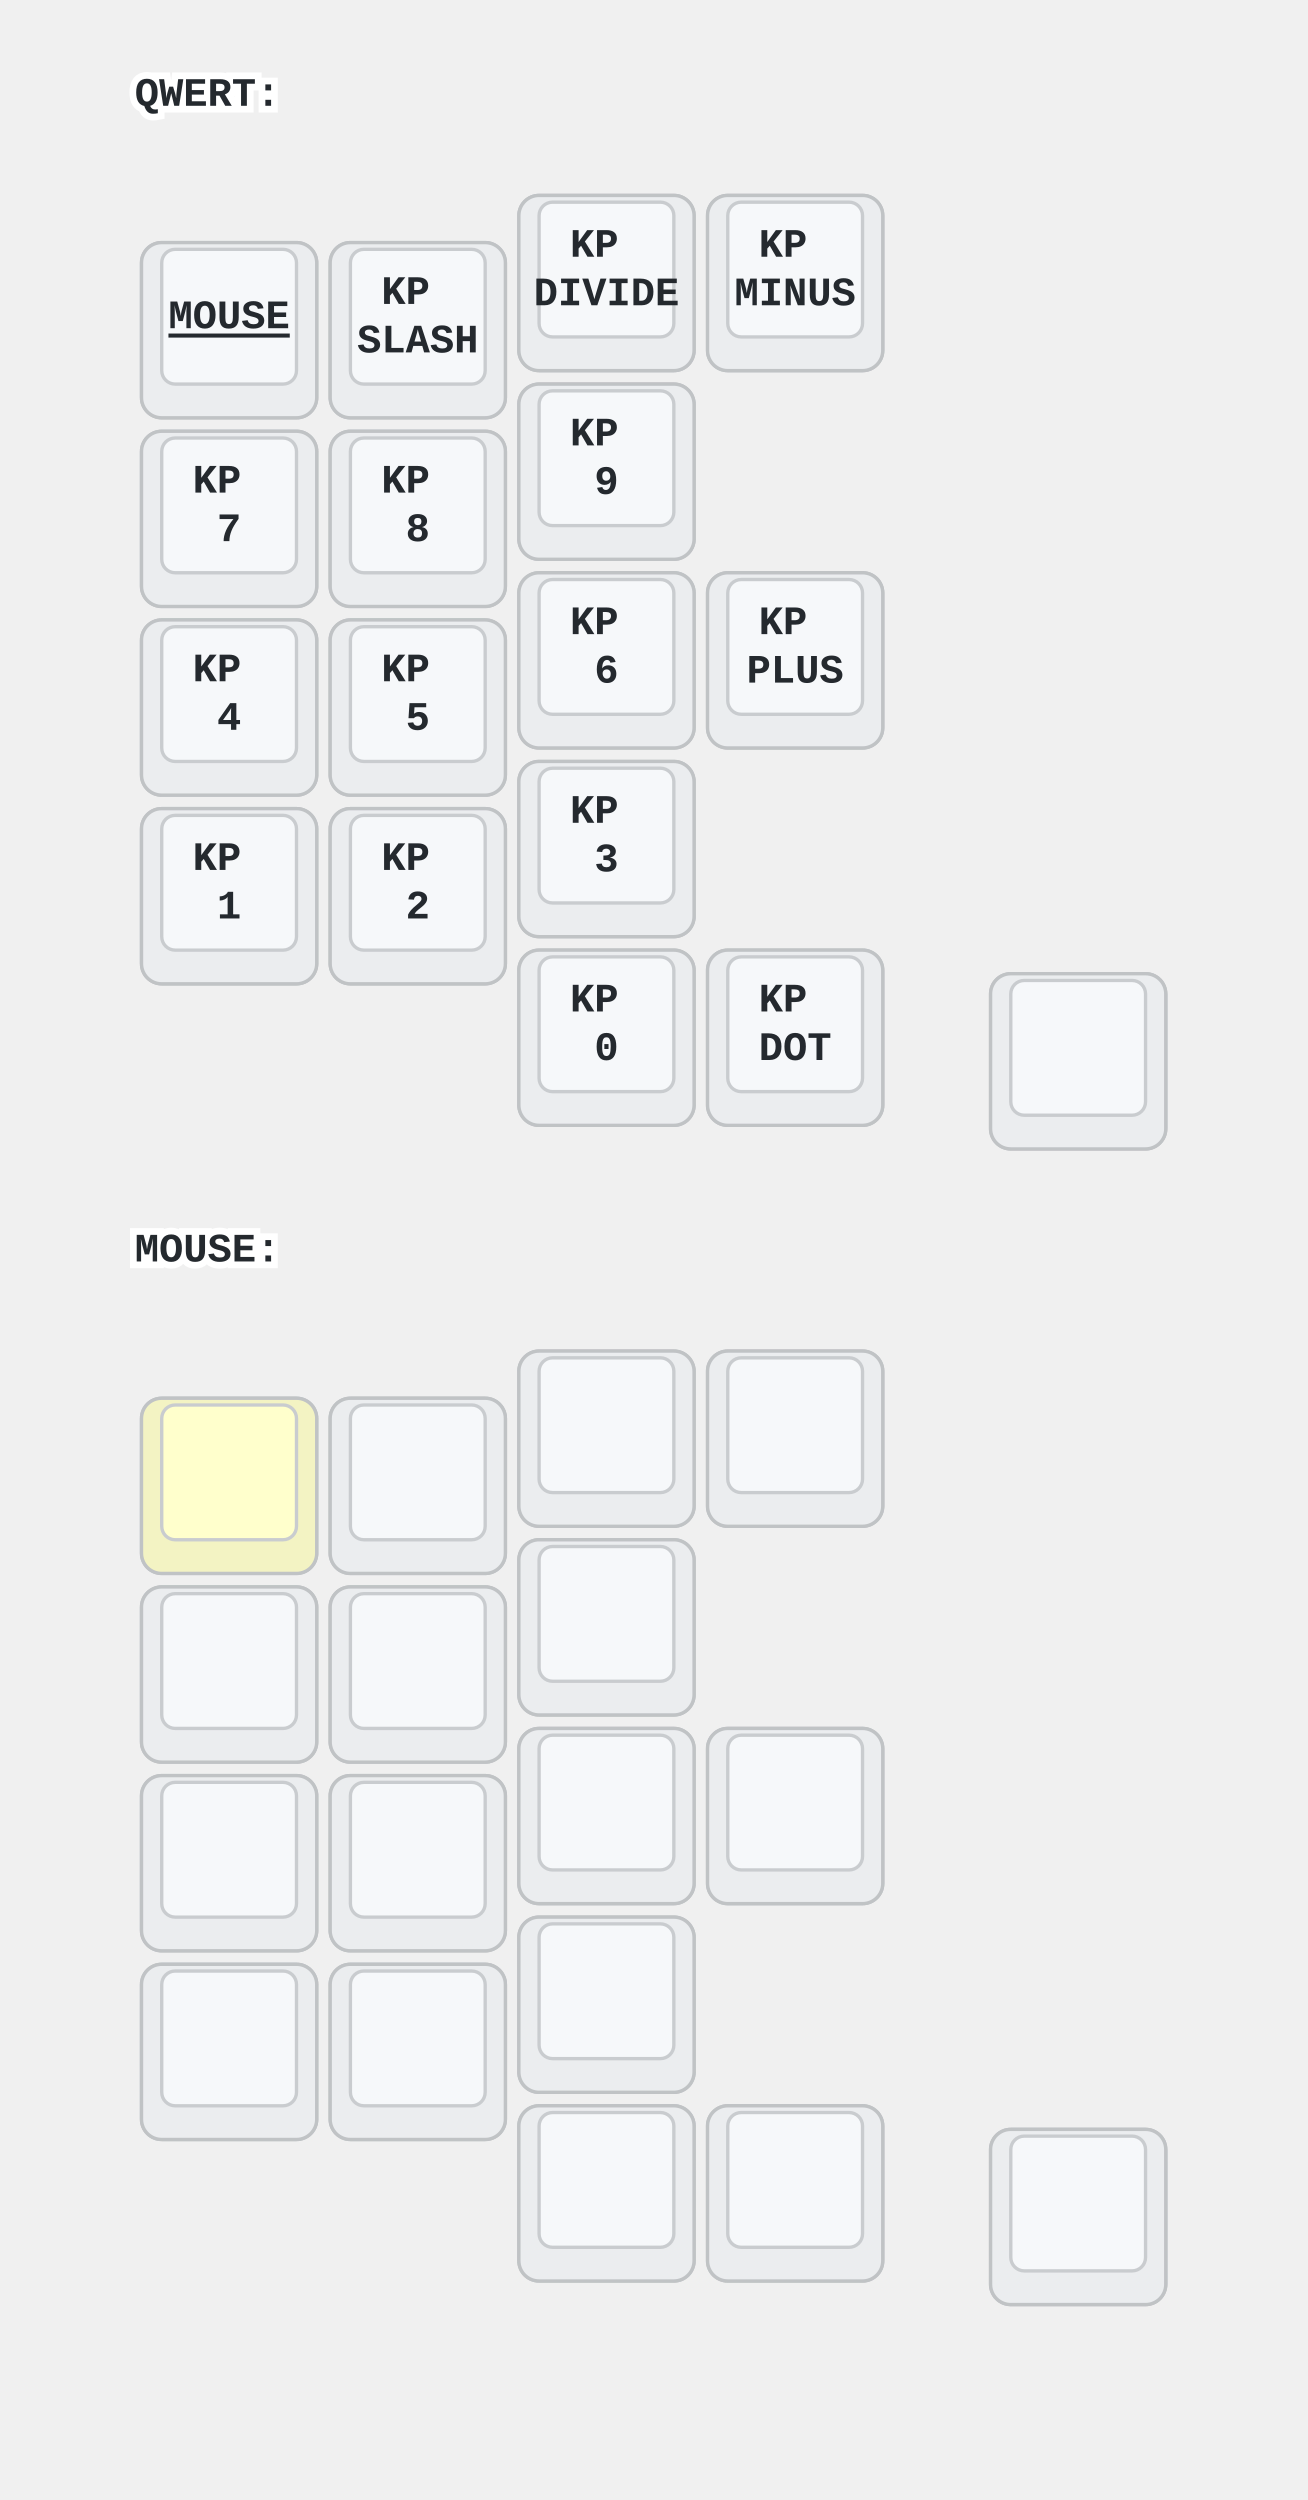
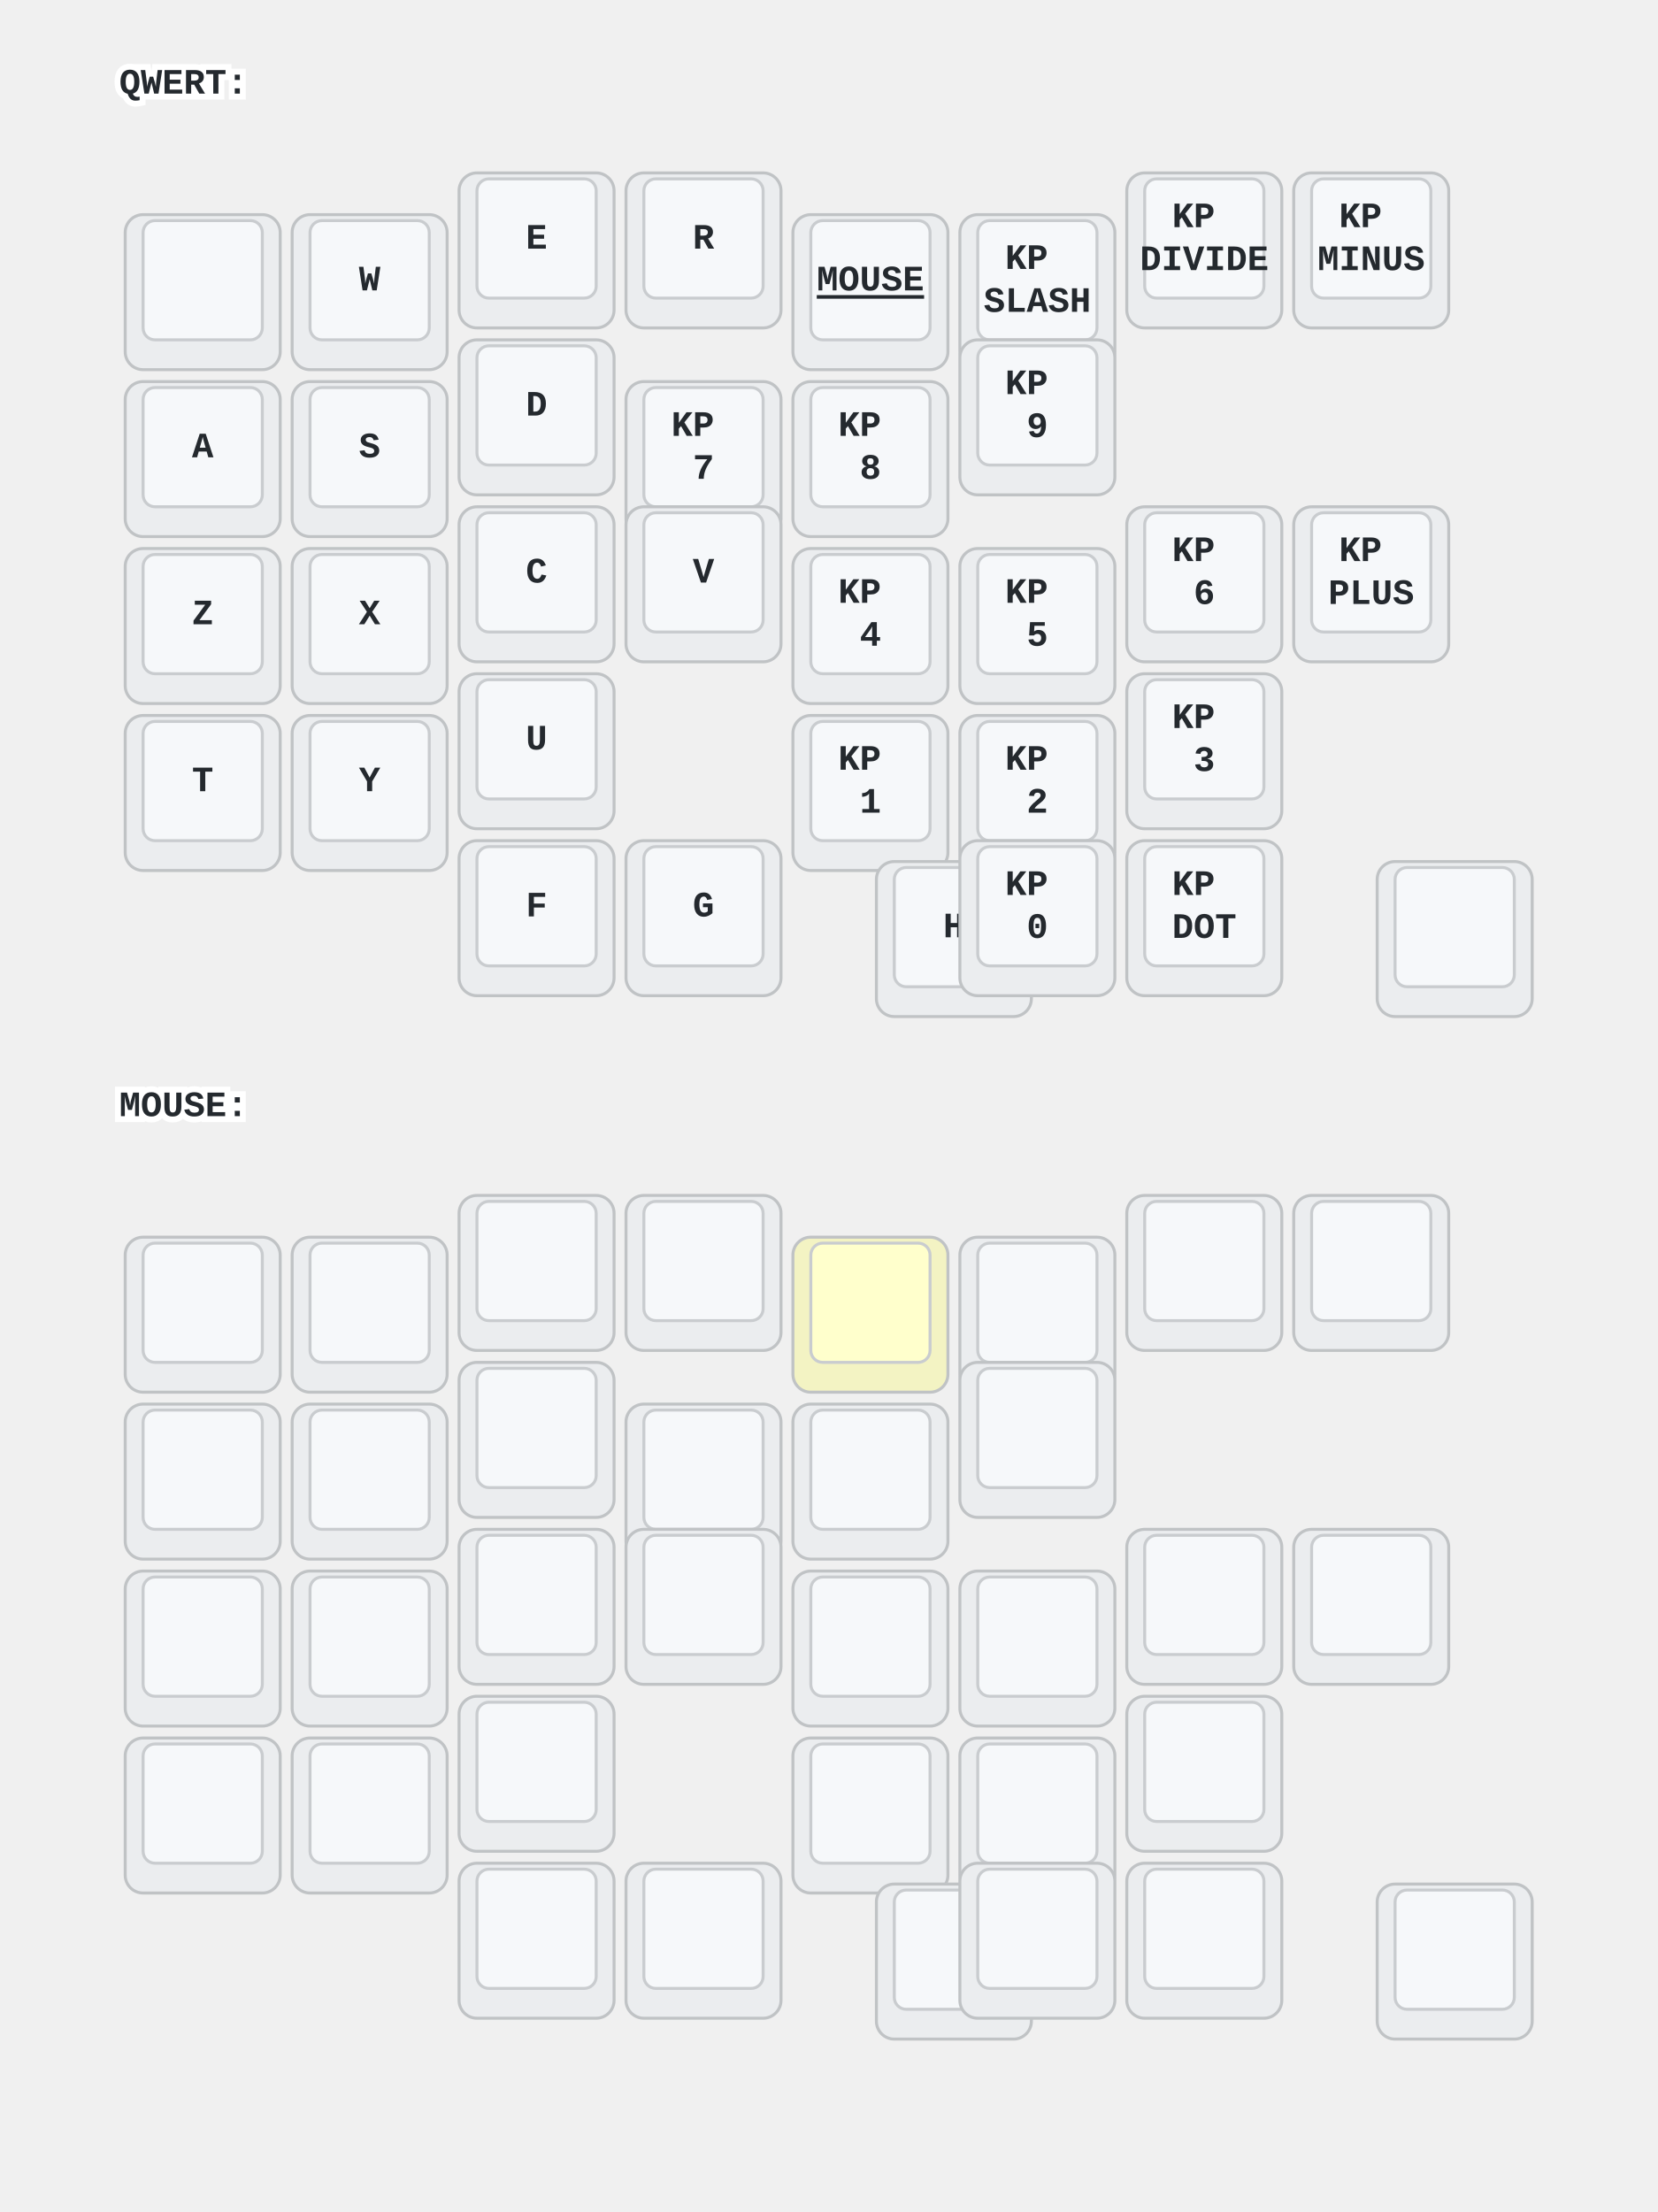
- <svg xmlns="http://www.w3.org/2000/svg" xmlns:xlink="http://www.w3.org/1999/xlink" width="388" height="742" viewBox="0 0 388 742" class="keymap">
+ <svg xmlns="http://www.w3.org/2000/svg" xmlns:xlink="http://www.w3.org/1999/xlink" width="556" height="742" viewBox="0 0 556 742" class="keymap">
  <defs>/* start glyphs */
<svg id="mdi:arrow-down-bold">
      <svg id="mdi-arrow-down-bold" viewBox="0 0 24 24">
        <path d="M9,4H15V12H19.84L12,19.84L4.16,12H9V4Z" />
      </svg>
    </svg>
    <svg id="mdi:arrow-left-bold">
      <svg id="mdi-arrow-left-bold" viewBox="0 0 24 24">
        <path d="M20,9V15H12V19.84L4.16,12L12,4.16V9H20Z" />
      </svg>
    </svg>
    <svg id="mdi:arrow-right-bold">
      <svg id="mdi-arrow-right-bold" viewBox="0 0 24 24">
        <path d="M4,15V9H12V4.16L19.84,12L12,19.84V15H4Z" />
      </svg>
    </svg>
    <svg id="mdi:arrow-up-bold">
      <svg id="mdi-arrow-up-bold" viewBox="0 0 24 24">
        <path d="M15,20H9V12H4.16L12,4.16L19.84,12H15V20Z" />
      </svg>
    </svg>
    <svg id="mdi:bluetooth-off">
      <svg id="mdi-bluetooth-off" viewBox="0 0 24 24">
        <path d="M13,5.83L14.88,7.71L13.28,9.31L14.69,10.72L17.71,7.7L12,2H11V7.03L13,9.03M5.41,4L4,5.41L10.59,12L5,17.59L6.41,19L11,14.41V22H12L16.29,17.71L18.59,20L20,18.59M13,18.17V14.41L14.88,16.29" />
      </svg>
    </svg>
    <svg id="mdi:keyboard-return">
      <svg id="mdi-keyboard-return" viewBox="0 0 24 24">
        <path d="M19,7V11H5.83L9.41,7.41L8,6L2,12L8,18L9.41,16.58L5.83,13H21V7H19Z" />
      </svg>
    </svg>
    <svg id="mdi:transfer">
      <svg id="mdi-transfer" viewBox="0 0 24 24">
        <path d="M8 4A2 2 0 0 0 6 6V10H8V6H16V9H13.5L17 12.5L20.5 9H18V6A2 2 0 0 0 16 4H8M3 12V14H11V12H3M3 15V17H11V15H3M13 15V17H21V15H13M3 18V20H11V18H3M13 18V20H21V18H13Z" />
      </svg>
    </svg>
  </defs>/* end glyphs */
<style>/* inherit to force styles through use tags */
svg path {
    fill: inherit;
}

/* font and background color specifications */
svg.keymap {
    font-family: SFMono-Regular,Consolas,Liberation Mono,Menlo,monospace;
    font-size: 14px;
    font-kerning: normal;
    text-rendering: optimizeLegibility;
    fill: #24292e;
}

/* default key styling */
rect.key {
    fill: #f6f8fa;
}

rect.key, rect.combo {
    stroke: #c9cccf;
    stroke-width: 1;
}

/* default key side styling, only used is draw_key_sides is set */
rect.side {
    filter: brightness(90%);
}

/* color accent for combo boxes */
rect.combo, rect.combo-separate {
    fill: #cdf;
}

/* color accent for held keys */
rect.held, rect.combo.held {
    fill: #fdd;
}

/* color accent for ghost (optional) keys */
rect.ghost, rect.combo.ghost {
    stroke-dasharray: 4, 4;
    stroke-width: 2;
}

text {
    text-anchor: middle;
    dominant-baseline: middle;
}

/* styling for layer labels */
text.label {
    font-weight: bold;
    text-anchor: start;
    stroke: white;
    stroke-width: 4;
    paint-order: stroke;
}

/* styling for optional footer */
text.footer {
    text-anchor: end;
    dominant-baseline: auto;
    stroke: white;
    stroke-width: 4;
    paint-order: stroke;
}

/* styling for combo tap, and key hold/shifted label text */
text.combo, text.hold, text.shifted {
    font-size: 11px;
}

text.hold {
    text-anchor: middle;
    dominant-baseline: auto;
}

text.shifted {
    text-anchor: middle;
    dominant-baseline: hanging;
}

text.layer-activator {
    text-decoration: underline;
}

/* styling for hold/shifted label text in combo box */
text.combo.hold, text.combo.shifted {
    font-size: 8px;
}

/* lighter symbol for transparent keys */
text.trans {
    fill: #7b7e81;
}

/* styling for combo dendrons */
path.combo {
    stroke-width: 1;
    stroke: gray;
    fill: none;
}

/* Start Tabler Icons Cleanup */
/* cannot use height/width with glyphs */
.icon-tabler &gt; path {
    fill: inherit;
    stroke: inherit;
    stroke-width: 2;
}
/* hide tabler's default box */
.icon-tabler &gt; path[stroke="none"][fill="none"] {
    visibility: hidden;
}
/* End Tabler Icons Cleanup */

/* For default sytles, see https://github.com/caksoylar/keymap-drawer/blob/main/keymap_drawer/config.py#L85 */

svg.keymap {
  font-family: Ubuntu Mono, Inconsolata, Consolas, Liberation Mono, Menlo, monospace;
  font-size: 12px;
  font-weight: bold;
  text-rendering: optimizeLegibility;
}

/* Color accent for held keys */
rect.held, rect.combo.held {
    fill: #ffc;
}

/* Technique borrowed and extended from https://github.com/englmaxi/zmk-config/blob/master/keymap-drawer/config.yaml */
.sym_sub_text.tap {
  translate: -5px 2px;
  font-size: 20px;
}
.sym_sub_text.shifted {
  translate: 10px 13px;
  font-size: 10px;
  opacity: 1.0;
}
.combo.sym_sub_text.tap {
  translate: -1px 1px;
}
.combo.sym_sub_text.shifted {
  translate: 7px 5px;
  font-size: 10px;
  opacity: 1.0;
}

/* Toggle */
.toggle.shifted {
  translate: -10px 12px;
}

.toggle.hold {
  translate: 13px -23px;
}

/* Variant for tap-dances */
.tap_dance.tap {
  translate: -7px 0px;
  font-size: 12px;
}
.tap_dance.shifted {
  translate: 7px 17px;
  font-size: 12px;
  opacity: 1.0;
}

/* Variant for symbol next to symbol */
.sym_by_sym.tap {
  translate: -6px 0px;
}
.sym_by_sym.shifted {
  translate: 10px 12px;
  opacity: 1.0;
}

.combo.sym_by_sym.tap {
  translate: -35px 0px;
}
.combo.sym_by_sym.shifted {
  translate: 35px 20px;
  opacity: 1.0;
}

.combo.sym_by_sym.hold {
  visibility: hidden;
}

/* hide hold box for combo sym_by_sym */
.combo.sym_by_sym.hold &gt; path[stroke="none"][fill="none"] {
  visibility: hidden;
}
</style>
  <g transform="translate(40, 0)" class="layer-QWERT">
    <text x="0" y="28" class="label" id="QWERT">QWERT:</text>
    <g transform="translate(0, 56)">
      <g transform="translate(28, 42)" class="key keypos-0">
        <rect rx="6" ry="6" x="-26" y="-26" width="52" height="52" class="key side" />
        <rect rx="4" ry="4" x="-20" y="-24" width="40" height="40" class="key" />
        <use href="#mdi:bluetooth-off" xlink:href="#mdi:bluetooth-off" x="-9" y="-13" height="18" width="18.0" class="key tap glyph mdi:bluetooth-off" />
      </g>
      <g transform="translate(84, 42)" class="key keypos-1">
        <rect rx="6" ry="6" x="-26" y="-26" width="52" height="52" class="key side" />
        <rect rx="4" ry="4" x="-20" y="-24" width="40" height="40" class="key" />
        <text x="0" y="-4" class="key tap">W</text>
      </g>
      <g transform="translate(140, 28)" class="key keypos-2">
        <rect rx="6" ry="6" x="-26" y="-26" width="52" height="52" class="key side" />
        <rect rx="4" ry="4" x="-20" y="-24" width="40" height="40" class="key" />
        <text x="0" y="-4" class="key tap">E</text>
      </g>
      <g transform="translate(196, 28)" class="key keypos-3">
        <rect rx="6" ry="6" x="-26" y="-26" width="52" height="52" class="key side" />
        <rect rx="4" ry="4" x="-20" y="-24" width="40" height="40" class="key" />
        <text x="0" y="-4" class="key tap">R</text>
      </g>
-       <g transform="translate(28, 42)" class="key keypos-4">
+       <g transform="translate(252, 42)" class="key keypos-4">
        <rect rx="6" ry="6" x="-26" y="-26" width="52" height="52" class="key side" />
        <rect rx="4" ry="4" x="-20" y="-24" width="40" height="40" class="key" />
        <a href="#MOUSE">
          <text x="0" y="-4" class="key tap layer-activator">MOUSE</text>
        </a>
      </g>
-       <g transform="translate(84, 42)" class="key keypos-5">
+       <g transform="translate(308, 42)" class="key keypos-5">
        <rect rx="6" ry="6" x="-26" y="-26" width="52" height="52" class="key side" />
        <rect rx="4" ry="4" x="-20" y="-24" width="40" height="40" class="key" />
        <text x="0" y="-4" class="key tap">
          <tspan x="0" dy="-0.6em">KP</tspan>
          <tspan x="0" dy="1.2em">SLASH</tspan>
        </text>
      </g>
-       <g transform="translate(140, 28)" class="key keypos-6">
+       <g transform="translate(364, 28)" class="key keypos-6">
        <rect rx="6" ry="6" x="-26" y="-26" width="52" height="52" class="key side" />
        <rect rx="4" ry="4" x="-20" y="-24" width="40" height="40" class="key" />
        <text x="0" y="-4" class="key tap">
          <tspan x="0" dy="-0.6em">KP</tspan>
          <tspan x="0" dy="1.2em">DIVIDE</tspan>
        </text>
      </g>
-       <g transform="translate(196, 28)" class="key keypos-7">
+       <g transform="translate(420, 28)" class="key keypos-7">
        <rect rx="6" ry="6" x="-26" y="-26" width="52" height="52" class="key side" />
        <rect rx="4" ry="4" x="-20" y="-24" width="40" height="40" class="key" />
        <text x="0" y="-4" class="key tap">
          <tspan x="0" dy="-0.6em">KP</tspan>
          <tspan x="0" dy="1.2em">MINUS</tspan>
        </text>
      </g>
      <g transform="translate(28, 98)" class="key keypos-8">
        <rect rx="6" ry="6" x="-26" y="-26" width="52" height="52" class="key side" />
        <rect rx="4" ry="4" x="-20" y="-24" width="40" height="40" class="key" />
        <text x="0" y="-4" class="key tap">A</text>
      </g>
      <g transform="translate(84, 98)" class="key keypos-9">
        <rect rx="6" ry="6" x="-26" y="-26" width="52" height="52" class="key side" />
        <rect rx="4" ry="4" x="-20" y="-24" width="40" height="40" class="key" />
        <text x="0" y="-4" class="key tap">S</text>
      </g>
      <g transform="translate(140, 84)" class="key keypos-10">
        <rect rx="6" ry="6" x="-26" y="-26" width="52" height="52" class="key side" />
        <rect rx="4" ry="4" x="-20" y="-24" width="40" height="40" class="key" />
        <text x="0" y="-4" class="key tap">D</text>
      </g>
-       <g transform="translate(28, 98)" class="key keypos-11">
+       <g transform="translate(196, 98)" class="key keypos-11">
        <rect rx="6" ry="6" x="-26" y="-26" width="52" height="52" class="key side" />
        <rect rx="4" ry="4" x="-20" y="-24" width="40" height="40" class="key" />
        <text x="0" y="-4" class="key tap">
          <tspan x="0" dy="-0.6em">KP</tspan>
          <tspan x="0" dy="1.2em">7</tspan>
        </text>
      </g>
-       <g transform="translate(84, 98)" class="key keypos-12">
+       <g transform="translate(252, 98)" class="key keypos-12">
        <rect rx="6" ry="6" x="-26" y="-26" width="52" height="52" class="key side" />
        <rect rx="4" ry="4" x="-20" y="-24" width="40" height="40" class="key" />
        <text x="0" y="-4" class="key tap">
          <tspan x="0" dy="-0.6em">KP</tspan>
          <tspan x="0" dy="1.2em">8</tspan>
        </text>
      </g>
-       <g transform="translate(140, 84)" class="key keypos-13">
+       <g transform="translate(308, 84)" class="key keypos-13">
        <rect rx="6" ry="6" x="-26" y="-26" width="52" height="52" class="key side" />
        <rect rx="4" ry="4" x="-20" y="-24" width="40" height="40" class="key" />
        <text x="0" y="-4" class="key tap">
          <tspan x="0" dy="-0.6em">KP</tspan>
          <tspan x="0" dy="1.2em">9</tspan>
        </text>
      </g>
      <g transform="translate(28, 154)" class="key keypos-14">
        <rect rx="6" ry="6" x="-26" y="-26" width="52" height="52" class="key side" />
        <rect rx="4" ry="4" x="-20" y="-24" width="40" height="40" class="key" />
        <text x="0" y="-4" class="key tap">Z</text>
      </g>
      <g transform="translate(84, 154)" class="key keypos-15">
        <rect rx="6" ry="6" x="-26" y="-26" width="52" height="52" class="key side" />
        <rect rx="4" ry="4" x="-20" y="-24" width="40" height="40" class="key" />
        <text x="0" y="-4" class="key tap">X</text>
      </g>
      <g transform="translate(140, 140)" class="key keypos-16">
        <rect rx="6" ry="6" x="-26" y="-26" width="52" height="52" class="key side" />
        <rect rx="4" ry="4" x="-20" y="-24" width="40" height="40" class="key" />
        <text x="0" y="-4" class="key tap">C</text>
      </g>
      <g transform="translate(196, 140)" class="key keypos-17">
        <rect rx="6" ry="6" x="-26" y="-26" width="52" height="52" class="key side" />
        <rect rx="4" ry="4" x="-20" y="-24" width="40" height="40" class="key" />
        <text x="0" y="-4" class="key tap">V</text>
      </g>
-       <g transform="translate(28, 154)" class="key keypos-18">
+       <g transform="translate(252, 154)" class="key keypos-18">
        <rect rx="6" ry="6" x="-26" y="-26" width="52" height="52" class="key side" />
        <rect rx="4" ry="4" x="-20" y="-24" width="40" height="40" class="key" />
        <text x="0" y="-4" class="key tap">
          <tspan x="0" dy="-0.6em">KP</tspan>
          <tspan x="0" dy="1.2em">4</tspan>
        </text>
      </g>
-       <g transform="translate(84, 154)" class="key keypos-19">
+       <g transform="translate(308, 154)" class="key keypos-19">
        <rect rx="6" ry="6" x="-26" y="-26" width="52" height="52" class="key side" />
        <rect rx="4" ry="4" x="-20" y="-24" width="40" height="40" class="key" />
        <text x="0" y="-4" class="key tap">
          <tspan x="0" dy="-0.6em">KP</tspan>
          <tspan x="0" dy="1.2em">5</tspan>
        </text>
      </g>
-       <g transform="translate(140, 140)" class="key keypos-20">
+       <g transform="translate(364, 140)" class="key keypos-20">
        <rect rx="6" ry="6" x="-26" y="-26" width="52" height="52" class="key side" />
        <rect rx="4" ry="4" x="-20" y="-24" width="40" height="40" class="key" />
        <text x="0" y="-4" class="key tap">
          <tspan x="0" dy="-0.6em">KP</tspan>
          <tspan x="0" dy="1.2em">6</tspan>
        </text>
      </g>
-       <g transform="translate(196, 140)" class="key keypos-21">
+       <g transform="translate(420, 140)" class="key keypos-21">
        <rect rx="6" ry="6" x="-26" y="-26" width="52" height="52" class="key side" />
        <rect rx="4" ry="4" x="-20" y="-24" width="40" height="40" class="key" />
        <text x="0" y="-4" class="key tap">
          <tspan x="0" dy="-0.6em">KP</tspan>
          <tspan x="0" dy="1.2em">PLUS</tspan>
        </text>
      </g>
      <g transform="translate(28, 210)" class="key keypos-22">
        <rect rx="6" ry="6" x="-26" y="-26" width="52" height="52" class="key side" />
        <rect rx="4" ry="4" x="-20" y="-24" width="40" height="40" class="key" />
        <text x="0" y="-4" class="key tap">T</text>
      </g>
      <g transform="translate(84, 210)" class="key keypos-23">
        <rect rx="6" ry="6" x="-26" y="-26" width="52" height="52" class="key side" />
        <rect rx="4" ry="4" x="-20" y="-24" width="40" height="40" class="key" />
        <text x="0" y="-4" class="key tap">Y</text>
      </g>
      <g transform="translate(140, 196)" class="key keypos-24">
        <rect rx="6" ry="6" x="-26" y="-26" width="52" height="52" class="key side" />
        <rect rx="4" ry="4" x="-20" y="-24" width="40" height="40" class="key" />
        <text x="0" y="-4" class="key tap">U</text>
      </g>
-       <g transform="translate(28, 210)" class="key keypos-25">
+       <g transform="translate(252, 210)" class="key keypos-25">
        <rect rx="6" ry="6" x="-26" y="-26" width="52" height="52" class="key side" />
        <rect rx="4" ry="4" x="-20" y="-24" width="40" height="40" class="key" />
        <text x="0" y="-4" class="key tap">
          <tspan x="0" dy="-0.6em">KP</tspan>
          <tspan x="0" dy="1.2em">1</tspan>
        </text>
      </g>
-       <g transform="translate(84, 210)" class="key keypos-26">
+       <g transform="translate(308, 210)" class="key keypos-26">
        <rect rx="6" ry="6" x="-26" y="-26" width="52" height="52" class="key side" />
        <rect rx="4" ry="4" x="-20" y="-24" width="40" height="40" class="key" />
        <text x="0" y="-4" class="key tap">
          <tspan x="0" dy="-0.6em">KP</tspan>
          <tspan x="0" dy="1.2em">2</tspan>
        </text>
      </g>
-       <g transform="translate(140, 196)" class="key keypos-27">
+       <g transform="translate(364, 196)" class="key keypos-27">
        <rect rx="6" ry="6" x="-26" y="-26" width="52" height="52" class="key side" />
        <rect rx="4" ry="4" x="-20" y="-24" width="40" height="40" class="key" />
        <text x="0" y="-4" class="key tap">
          <tspan x="0" dy="-0.6em">KP</tspan>
          <tspan x="0" dy="1.2em">3</tspan>
        </text>
      </g>
      <g transform="translate(140, 252)" class="key keypos-28">
        <rect rx="6" ry="6" x="-26" y="-26" width="52" height="52" class="key side" />
        <rect rx="4" ry="4" x="-20" y="-24" width="40" height="40" class="key" />
        <text x="0" y="-4" class="key tap">F</text>
      </g>
      <g transform="translate(196, 252)" class="key keypos-29">
        <rect rx="6" ry="6" x="-26" y="-26" width="52" height="52" class="key side" />
        <rect rx="4" ry="4" x="-20" y="-24" width="40" height="40" class="key" />
        <text x="0" y="-4" class="key tap">G</text>
      </g>
      <g transform="translate(280, 259)" class="key keypos-30">
        <rect rx="6" ry="6" x="-26" y="-26" width="52" height="52" class="key side" />
        <rect rx="4" ry="4" x="-20" y="-24" width="40" height="40" class="key" />
        <text x="0" y="-4" class="key tap">H</text>
      </g>
-       <g transform="translate(140, 252)" class="key keypos-31">
+       <g transform="translate(308, 252)" class="key keypos-31">
        <rect rx="6" ry="6" x="-26" y="-26" width="52" height="52" class="key side" />
        <rect rx="4" ry="4" x="-20" y="-24" width="40" height="40" class="key" />
        <text x="0" y="-4" class="key tap">
          <tspan x="0" dy="-0.6em">KP</tspan>
          <tspan x="0" dy="1.2em">0</tspan>
        </text>
      </g>
-       <g transform="translate(196, 252)" class="key keypos-32">
+       <g transform="translate(364, 252)" class="key keypos-32">
        <rect rx="6" ry="6" x="-26" y="-26" width="52" height="52" class="key side" />
        <rect rx="4" ry="4" x="-20" y="-24" width="40" height="40" class="key" />
        <text x="0" y="-4" class="key tap">
          <tspan x="0" dy="-0.6em">KP</tspan>
          <tspan x="0" dy="1.2em">DOT</tspan>
        </text>
      </g>
-       <g transform="translate(280, 259)" class="key enter keypos-33">
+       <g transform="translate(448, 259)" class="key enter keypos-33">
        <rect rx="6" ry="6" x="-26" y="-26" width="52" height="52" class="key enter side" />
        <rect rx="4" ry="4" x="-20" y="-24" width="40" height="40" class="key enter" />
        <use href="#mdi:keyboard-return" xlink:href="#mdi:keyboard-return" x="-9" y="-13" height="18" width="18.0" class="key enter tap glyph mdi:keyboard-return" />
      </g>
    </g>
  </g>
  <g transform="translate(40, 343)" class="layer-MOUSE">
    <text x="0" y="28" class="label" id="MOUSE">MOUSE:</text>
    <g transform="translate(0, 56)">
      <g transform="translate(28, 42)" class="key trans keypos-0">
        <rect rx="6" ry="6" x="-26" y="-26" width="52" height="52" class="key trans side" />
        <rect rx="4" ry="4" x="-20" y="-24" width="40" height="40" class="key trans" />
        <use href="#mdi:transfer" xlink:href="#mdi:transfer" x="-9" y="-13" height="18" width="18.0" class="key trans tap glyph mdi:transfer" />
      </g>
      <g transform="translate(84, 42)" class="key trans keypos-1">
        <rect rx="6" ry="6" x="-26" y="-26" width="52" height="52" class="key trans side" />
        <rect rx="4" ry="4" x="-20" y="-24" width="40" height="40" class="key trans" />
        <use href="#mdi:transfer" xlink:href="#mdi:transfer" x="-9" y="-13" height="18" width="18.0" class="key trans tap glyph mdi:transfer" />
      </g>
      <g transform="translate(140, 28)" class="key trans keypos-2">
        <rect rx="6" ry="6" x="-26" y="-26" width="52" height="52" class="key trans side" />
        <rect rx="4" ry="4" x="-20" y="-24" width="40" height="40" class="key trans" />
        <use href="#mdi:transfer" xlink:href="#mdi:transfer" x="-9" y="-13" height="18" width="18.0" class="key trans tap glyph mdi:transfer" />
      </g>
      <g transform="translate(196, 28)" class="key trans keypos-3">
        <rect rx="6" ry="6" x="-26" y="-26" width="52" height="52" class="key trans side" />
        <rect rx="4" ry="4" x="-20" y="-24" width="40" height="40" class="key trans" />
        <use href="#mdi:transfer" xlink:href="#mdi:transfer" x="-9" y="-13" height="18" width="18.0" class="key trans tap glyph mdi:transfer" />
      </g>
-       <g transform="translate(28, 42)" class="key held keypos-4">
+       <g transform="translate(252, 42)" class="key held keypos-4">
        <rect rx="6" ry="6" x="-26" y="-26" width="52" height="52" class="key held side" />
        <rect rx="4" ry="4" x="-20" y="-24" width="40" height="40" class="key held" />
      </g>
-       <g transform="translate(84, 42)" class="key trans keypos-5">
-         <rect rx="6" ry="6" x="-26" y="-26" width="52" height="52" class="key trans side" />
-         <rect rx="4" ry="4" x="-20" y="-24" width="40" height="40" class="key trans" />
-         <use href="#mdi:transfer" xlink:href="#mdi:transfer" x="-9" y="-13" height="18" width="18.0" class="key trans tap glyph mdi:transfer" />
-       </g>
-       <g transform="translate(140, 28)" class="key trans keypos-6">
-         <rect rx="6" ry="6" x="-26" y="-26" width="52" height="52" class="key trans side" />
-         <rect rx="4" ry="4" x="-20" y="-24" width="40" height="40" class="key trans" />
-         <use href="#mdi:transfer" xlink:href="#mdi:transfer" x="-9" y="-13" height="18" width="18.0" class="key trans tap glyph mdi:transfer" />
-       </g>
-       <g transform="translate(196, 28)" class="key trans keypos-7">
+       <g transform="translate(308, 42)" class="key trans keypos-5">
+         <rect rx="6" ry="6" x="-26" y="-26" width="52" height="52" class="key trans side" />
+         <rect rx="4" ry="4" x="-20" y="-24" width="40" height="40" class="key trans" />
+         <use href="#mdi:transfer" xlink:href="#mdi:transfer" x="-9" y="-13" height="18" width="18.0" class="key trans tap glyph mdi:transfer" />
+       </g>
+       <g transform="translate(364, 28)" class="key trans keypos-6">
+         <rect rx="6" ry="6" x="-26" y="-26" width="52" height="52" class="key trans side" />
+         <rect rx="4" ry="4" x="-20" y="-24" width="40" height="40" class="key trans" />
+         <use href="#mdi:transfer" xlink:href="#mdi:transfer" x="-9" y="-13" height="18" width="18.0" class="key trans tap glyph mdi:transfer" />
+       </g>
+       <g transform="translate(420, 28)" class="key trans keypos-7">
        <rect rx="6" ry="6" x="-26" y="-26" width="52" height="52" class="key trans side" />
        <rect rx="4" ry="4" x="-20" y="-24" width="40" height="40" class="key trans" />
        <use href="#mdi:transfer" xlink:href="#mdi:transfer" x="-9" y="-13" height="18" width="18.0" class="key trans tap glyph mdi:transfer" />
      </g>
      <g transform="translate(28, 98)" class="key trans keypos-8">
        <rect rx="6" ry="6" x="-26" y="-26" width="52" height="52" class="key trans side" />
        <rect rx="4" ry="4" x="-20" y="-24" width="40" height="40" class="key trans" />
        <use href="#mdi:transfer" xlink:href="#mdi:transfer" x="-9" y="-13" height="18" width="18.0" class="key trans tap glyph mdi:transfer" />
      </g>
      <g transform="translate(84, 98)" class="key trans keypos-9">
        <rect rx="6" ry="6" x="-26" y="-26" width="52" height="52" class="key trans side" />
        <rect rx="4" ry="4" x="-20" y="-24" width="40" height="40" class="key trans" />
        <use href="#mdi:transfer" xlink:href="#mdi:transfer" x="-9" y="-13" height="18" width="18.0" class="key trans tap glyph mdi:transfer" />
      </g>
      <g transform="translate(140, 84)" class="key trans keypos-10">
        <rect rx="6" ry="6" x="-26" y="-26" width="52" height="52" class="key trans side" />
        <rect rx="4" ry="4" x="-20" y="-24" width="40" height="40" class="key trans" />
        <use href="#mdi:transfer" xlink:href="#mdi:transfer" x="-9" y="-13" height="18" width="18.0" class="key trans tap glyph mdi:transfer" />
      </g>
-       <g transform="translate(28, 98)" class="key trans keypos-11">
-         <rect rx="6" ry="6" x="-26" y="-26" width="52" height="52" class="key trans side" />
-         <rect rx="4" ry="4" x="-20" y="-24" width="40" height="40" class="key trans" />
-         <use href="#mdi:transfer" xlink:href="#mdi:transfer" x="-9" y="-13" height="18" width="18.0" class="key trans tap glyph mdi:transfer" />
-       </g>
-       <g transform="translate(84, 98)" class="key keypos-12">
+       <g transform="translate(196, 98)" class="key trans keypos-11">
+         <rect rx="6" ry="6" x="-26" y="-26" width="52" height="52" class="key trans side" />
+         <rect rx="4" ry="4" x="-20" y="-24" width="40" height="40" class="key trans" />
+         <use href="#mdi:transfer" xlink:href="#mdi:transfer" x="-9" y="-13" height="18" width="18.0" class="key trans tap glyph mdi:transfer" />
+       </g>
+       <g transform="translate(252, 98)" class="key keypos-12">
        <rect rx="6" ry="6" x="-26" y="-26" width="52" height="52" class="key side" />
        <rect rx="4" ry="4" x="-20" y="-24" width="40" height="40" class="key" />
        <use href="#mdi:arrow-up-bold" xlink:href="#mdi:arrow-up-bold" x="-9" y="-13" height="18" width="18.0" class="key tap glyph mdi:arrow-up-bold" />
      </g>
-       <g transform="translate(140, 84)" class="key trans keypos-13">
+       <g transform="translate(308, 84)" class="key trans keypos-13">
        <rect rx="6" ry="6" x="-26" y="-26" width="52" height="52" class="key trans side" />
        <rect rx="4" ry="4" x="-20" y="-24" width="40" height="40" class="key trans" />
        <use href="#mdi:transfer" xlink:href="#mdi:transfer" x="-9" y="-13" height="18" width="18.0" class="key trans tap glyph mdi:transfer" />
      </g>
      <g transform="translate(28, 154)" class="key trans keypos-14">
        <rect rx="6" ry="6" x="-26" y="-26" width="52" height="52" class="key trans side" />
        <rect rx="4" ry="4" x="-20" y="-24" width="40" height="40" class="key trans" />
        <use href="#mdi:transfer" xlink:href="#mdi:transfer" x="-9" y="-13" height="18" width="18.0" class="key trans tap glyph mdi:transfer" />
      </g>
      <g transform="translate(84, 154)" class="key trans keypos-15">
        <rect rx="6" ry="6" x="-26" y="-26" width="52" height="52" class="key trans side" />
        <rect rx="4" ry="4" x="-20" y="-24" width="40" height="40" class="key trans" />
        <use href="#mdi:transfer" xlink:href="#mdi:transfer" x="-9" y="-13" height="18" width="18.0" class="key trans tap glyph mdi:transfer" />
      </g>
      <g transform="translate(140, 140)" class="key trans keypos-16">
        <rect rx="6" ry="6" x="-26" y="-26" width="52" height="52" class="key trans side" />
        <rect rx="4" ry="4" x="-20" y="-24" width="40" height="40" class="key trans" />
        <use href="#mdi:transfer" xlink:href="#mdi:transfer" x="-9" y="-13" height="18" width="18.0" class="key trans tap glyph mdi:transfer" />
      </g>
      <g transform="translate(196, 140)" class="key trans keypos-17">
        <rect rx="6" ry="6" x="-26" y="-26" width="52" height="52" class="key trans side" />
        <rect rx="4" ry="4" x="-20" y="-24" width="40" height="40" class="key trans" />
        <use href="#mdi:transfer" xlink:href="#mdi:transfer" x="-9" y="-13" height="18" width="18.0" class="key trans tap glyph mdi:transfer" />
      </g>
-       <g transform="translate(28, 154)" class="key keypos-18">
+       <g transform="translate(252, 154)" class="key keypos-18">
        <rect rx="6" ry="6" x="-26" y="-26" width="52" height="52" class="key side" />
        <rect rx="4" ry="4" x="-20" y="-24" width="40" height="40" class="key" />
        <use href="#mdi:arrow-left-bold" xlink:href="#mdi:arrow-left-bold" x="-9" y="-13" height="18" width="18.0" class="key tap glyph mdi:arrow-left-bold" />
      </g>
-       <g transform="translate(84, 154)" class="key trans keypos-19">
-         <rect rx="6" ry="6" x="-26" y="-26" width="52" height="52" class="key trans side" />
-         <rect rx="4" ry="4" x="-20" y="-24" width="40" height="40" class="key trans" />
-         <use href="#mdi:transfer" xlink:href="#mdi:transfer" x="-9" y="-13" height="18" width="18.0" class="key trans tap glyph mdi:transfer" />
-       </g>
-       <g transform="translate(140, 140)" class="key keypos-20">
+       <g transform="translate(308, 154)" class="key trans keypos-19">
+         <rect rx="6" ry="6" x="-26" y="-26" width="52" height="52" class="key trans side" />
+         <rect rx="4" ry="4" x="-20" y="-24" width="40" height="40" class="key trans" />
+         <use href="#mdi:transfer" xlink:href="#mdi:transfer" x="-9" y="-13" height="18" width="18.0" class="key trans tap glyph mdi:transfer" />
+       </g>
+       <g transform="translate(364, 140)" class="key keypos-20">
        <rect rx="6" ry="6" x="-26" y="-26" width="52" height="52" class="key side" />
        <rect rx="4" ry="4" x="-20" y="-24" width="40" height="40" class="key" />
        <use href="#mdi:arrow-right-bold" xlink:href="#mdi:arrow-right-bold" x="-9" y="-13" height="18" width="18.0" class="key tap glyph mdi:arrow-right-bold" />
      </g>
-       <g transform="translate(196, 140)" class="key trans keypos-21">
+       <g transform="translate(420, 140)" class="key trans keypos-21">
        <rect rx="6" ry="6" x="-26" y="-26" width="52" height="52" class="key trans side" />
        <rect rx="4" ry="4" x="-20" y="-24" width="40" height="40" class="key trans" />
        <use href="#mdi:transfer" xlink:href="#mdi:transfer" x="-9" y="-13" height="18" width="18.0" class="key trans tap glyph mdi:transfer" />
      </g>
      <g transform="translate(28, 210)" class="key trans keypos-22">
        <rect rx="6" ry="6" x="-26" y="-26" width="52" height="52" class="key trans side" />
        <rect rx="4" ry="4" x="-20" y="-24" width="40" height="40" class="key trans" />
        <use href="#mdi:transfer" xlink:href="#mdi:transfer" x="-9" y="-13" height="18" width="18.0" class="key trans tap glyph mdi:transfer" />
      </g>
      <g transform="translate(84, 210)" class="key trans keypos-23">
        <rect rx="6" ry="6" x="-26" y="-26" width="52" height="52" class="key trans side" />
        <rect rx="4" ry="4" x="-20" y="-24" width="40" height="40" class="key trans" />
        <use href="#mdi:transfer" xlink:href="#mdi:transfer" x="-9" y="-13" height="18" width="18.0" class="key trans tap glyph mdi:transfer" />
      </g>
      <g transform="translate(140, 196)" class="key trans keypos-24">
        <rect rx="6" ry="6" x="-26" y="-26" width="52" height="52" class="key trans side" />
        <rect rx="4" ry="4" x="-20" y="-24" width="40" height="40" class="key trans" />
        <use href="#mdi:transfer" xlink:href="#mdi:transfer" x="-9" y="-13" height="18" width="18.0" class="key trans tap glyph mdi:transfer" />
      </g>
-       <g transform="translate(28, 210)" class="key trans keypos-25">
-         <rect rx="6" ry="6" x="-26" y="-26" width="52" height="52" class="key trans side" />
-         <rect rx="4" ry="4" x="-20" y="-24" width="40" height="40" class="key trans" />
-         <use href="#mdi:transfer" xlink:href="#mdi:transfer" x="-9" y="-13" height="18" width="18.0" class="key trans tap glyph mdi:transfer" />
-       </g>
-       <g transform="translate(84, 210)" class="key keypos-26">
+       <g transform="translate(252, 210)" class="key trans keypos-25">
+         <rect rx="6" ry="6" x="-26" y="-26" width="52" height="52" class="key trans side" />
+         <rect rx="4" ry="4" x="-20" y="-24" width="40" height="40" class="key trans" />
+         <use href="#mdi:transfer" xlink:href="#mdi:transfer" x="-9" y="-13" height="18" width="18.0" class="key trans tap glyph mdi:transfer" />
+       </g>
+       <g transform="translate(308, 210)" class="key keypos-26">
        <rect rx="6" ry="6" x="-26" y="-26" width="52" height="52" class="key side" />
        <rect rx="4" ry="4" x="-20" y="-24" width="40" height="40" class="key" />
        <use href="#mdi:arrow-down-bold" xlink:href="#mdi:arrow-down-bold" x="-9" y="-13" height="18" width="18.0" class="key tap glyph mdi:arrow-down-bold" />
      </g>
-       <g transform="translate(140, 196)" class="key trans keypos-27">
+       <g transform="translate(364, 196)" class="key trans keypos-27">
        <rect rx="6" ry="6" x="-26" y="-26" width="52" height="52" class="key trans side" />
        <rect rx="4" ry="4" x="-20" y="-24" width="40" height="40" class="key trans" />
        <use href="#mdi:transfer" xlink:href="#mdi:transfer" x="-9" y="-13" height="18" width="18.0" class="key trans tap glyph mdi:transfer" />
      </g>
      <g transform="translate(140, 252)" class="key trans keypos-28">
        <rect rx="6" ry="6" x="-26" y="-26" width="52" height="52" class="key trans side" />
        <rect rx="4" ry="4" x="-20" y="-24" width="40" height="40" class="key trans" />
        <use href="#mdi:transfer" xlink:href="#mdi:transfer" x="-9" y="-13" height="18" width="18.0" class="key trans tap glyph mdi:transfer" />
      </g>
      <g transform="translate(196, 252)" class="key trans keypos-29">
        <rect rx="6" ry="6" x="-26" y="-26" width="52" height="52" class="key trans side" />
        <rect rx="4" ry="4" x="-20" y="-24" width="40" height="40" class="key trans" />
        <use href="#mdi:transfer" xlink:href="#mdi:transfer" x="-9" y="-13" height="18" width="18.0" class="key trans tap glyph mdi:transfer" />
      </g>
      <g transform="translate(280, 259)" class="key trans keypos-30">
        <rect rx="6" ry="6" x="-26" y="-26" width="52" height="52" class="key trans side" />
        <rect rx="4" ry="4" x="-20" y="-24" width="40" height="40" class="key trans" />
        <use href="#mdi:transfer" xlink:href="#mdi:transfer" x="-9" y="-13" height="18" width="18.0" class="key trans tap glyph mdi:transfer" />
      </g>
-       <g transform="translate(140, 252)" class="key trans keypos-31">
-         <rect rx="6" ry="6" x="-26" y="-26" width="52" height="52" class="key trans side" />
-         <rect rx="4" ry="4" x="-20" y="-24" width="40" height="40" class="key trans" />
-         <use href="#mdi:transfer" xlink:href="#mdi:transfer" x="-9" y="-13" height="18" width="18.0" class="key trans tap glyph mdi:transfer" />
-       </g>
-       <g transform="translate(196, 252)" class="key trans keypos-32">
-         <rect rx="6" ry="6" x="-26" y="-26" width="52" height="52" class="key trans side" />
-         <rect rx="4" ry="4" x="-20" y="-24" width="40" height="40" class="key trans" />
-         <use href="#mdi:transfer" xlink:href="#mdi:transfer" x="-9" y="-13" height="18" width="18.0" class="key trans tap glyph mdi:transfer" />
-       </g>
-       <g transform="translate(280, 259)" class="key trans keypos-33">
+       <g transform="translate(308, 252)" class="key trans keypos-31">
+         <rect rx="6" ry="6" x="-26" y="-26" width="52" height="52" class="key trans side" />
+         <rect rx="4" ry="4" x="-20" y="-24" width="40" height="40" class="key trans" />
+         <use href="#mdi:transfer" xlink:href="#mdi:transfer" x="-9" y="-13" height="18" width="18.0" class="key trans tap glyph mdi:transfer" />
+       </g>
+       <g transform="translate(364, 252)" class="key trans keypos-32">
+         <rect rx="6" ry="6" x="-26" y="-26" width="52" height="52" class="key trans side" />
+         <rect rx="4" ry="4" x="-20" y="-24" width="40" height="40" class="key trans" />
+         <use href="#mdi:transfer" xlink:href="#mdi:transfer" x="-9" y="-13" height="18" width="18.0" class="key trans tap glyph mdi:transfer" />
+       </g>
+       <g transform="translate(448, 259)" class="key trans keypos-33">
        <rect rx="6" ry="6" x="-26" y="-26" width="52" height="52" class="key trans side" />
        <rect rx="4" ry="4" x="-20" y="-24" width="40" height="40" class="key trans" />
        <use href="#mdi:transfer" xlink:href="#mdi:transfer" x="-9" y="-13" height="18" width="18.0" class="key trans tap glyph mdi:transfer" />
      </g>
    </g>
  </g>
</svg>
